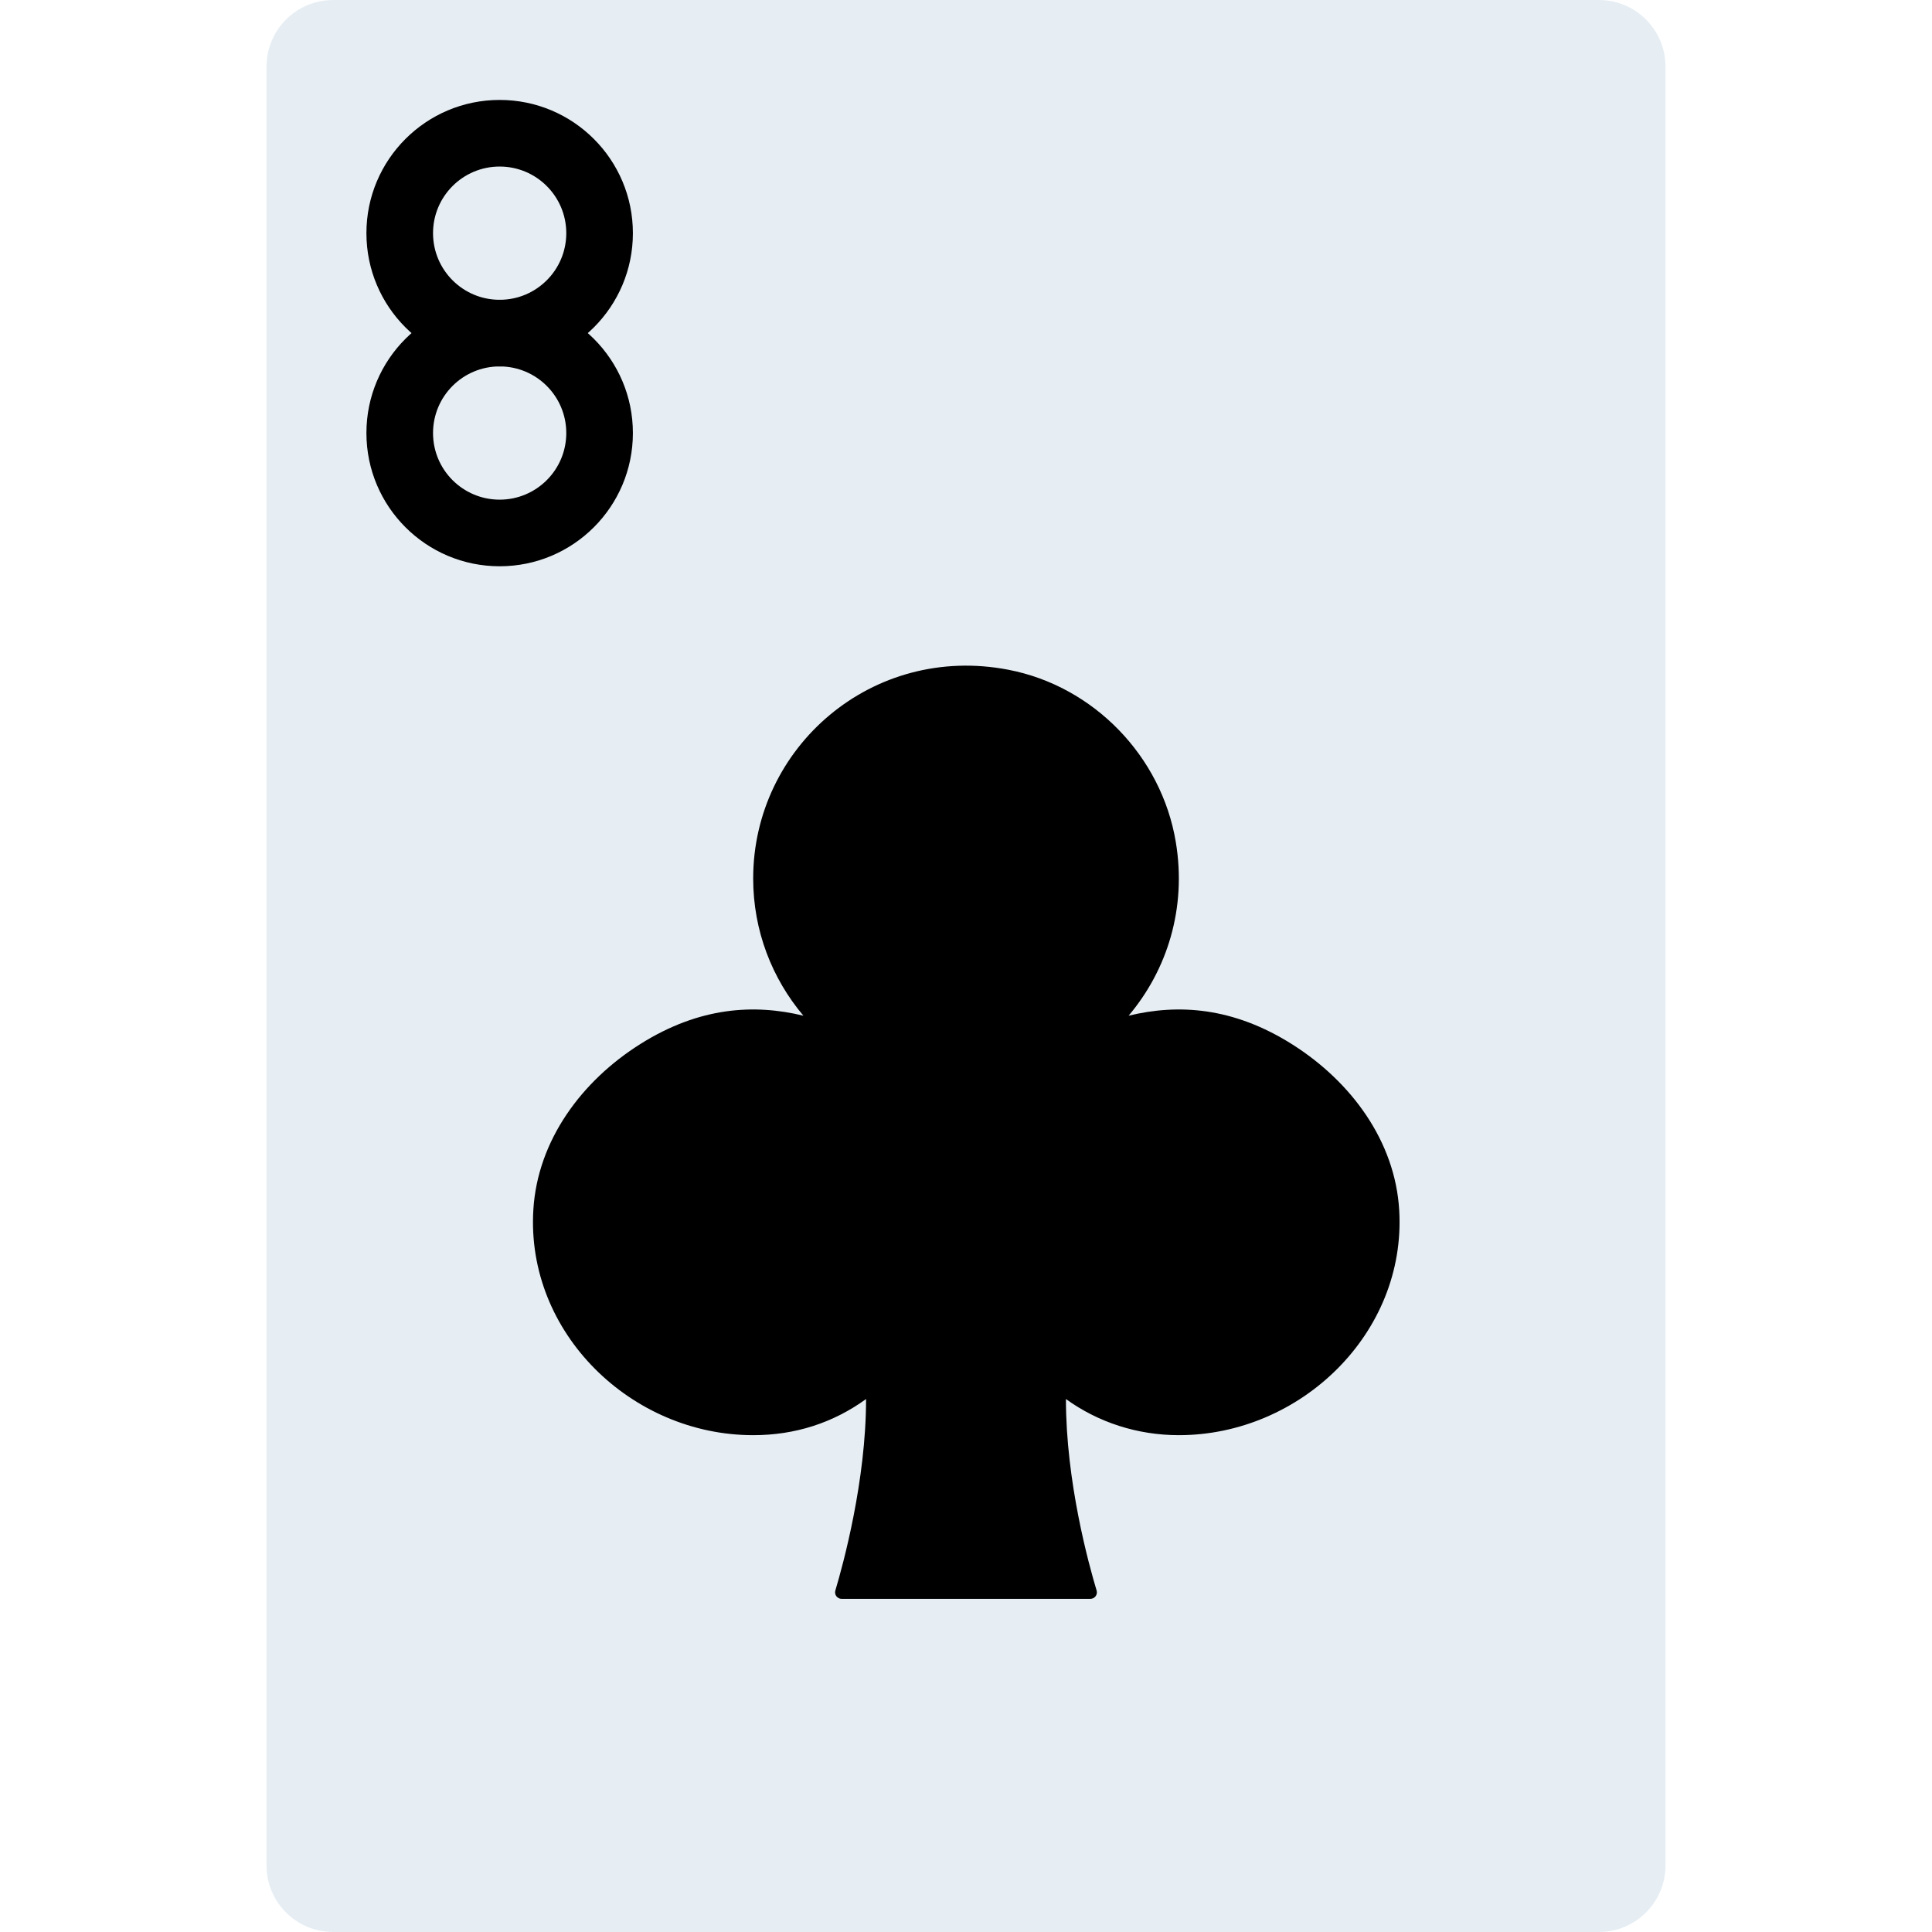
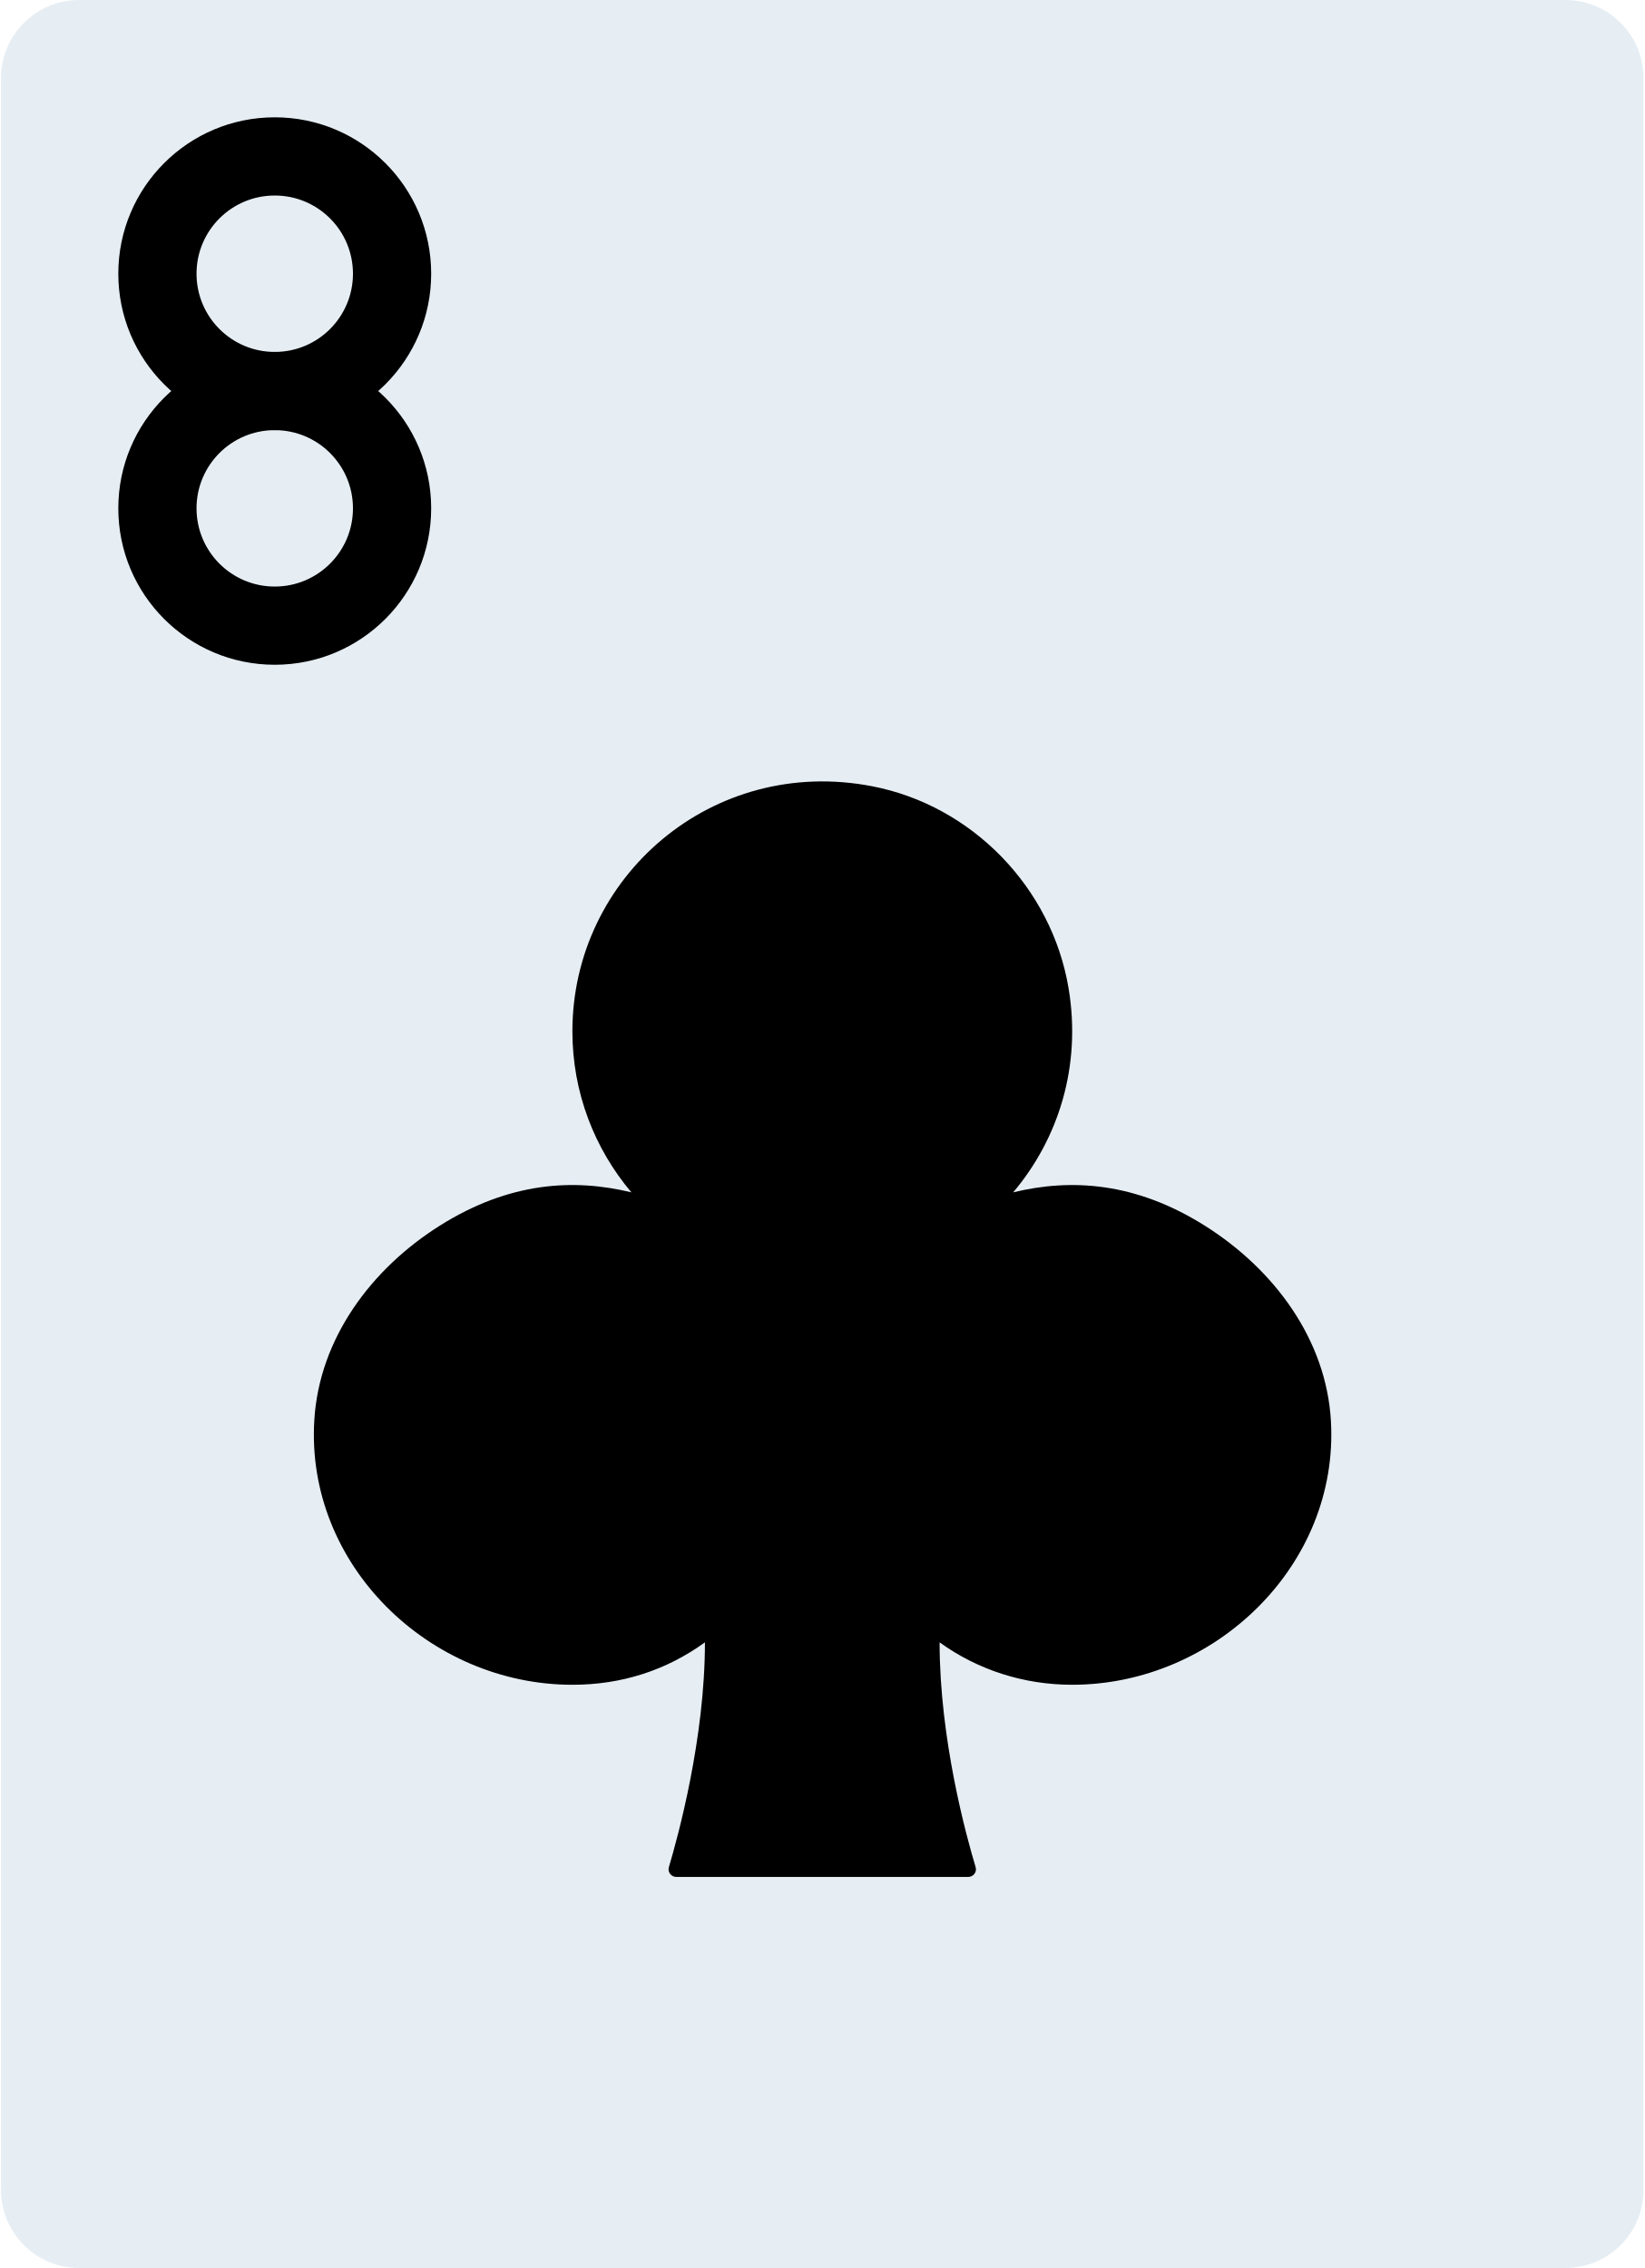
- <svg xmlns="http://www.w3.org/2000/svg" height="800px" width="800px" version="1.1" id="Layer_1" viewBox="0 0 512 512" xml:space="preserve">
-   <g>
-     <path style="fill:#E6EEF4;" d="M423.724,0H88.276c-9.754,0-17.655,7.901-17.655,17.655v476.69c0,9.754,7.901,17.655,17.655,17.655   h335.448c9.754,0,17.655-7.901,17.655-17.655V17.655C441.379,7.901,433.479,0,423.724,0" />
-     <g>
-       <path d="M282.482,370.759c0,21.91,6.047,43.82,8.13,50.732c0.344,1.139-0.521,2.233-1.704,2.233h-65.827    c-1.183,0-2.039-1.095-1.704-2.225c2.074-6.947,8.139-29.096,8.139-50.741c-8.722,6.321-18.803,9.578-29.917,9.578    c-32.274,0-60.275-27.101-58.253-59.78c1.13-18.379,12.835-34.145,28.425-43.926c15.651-9.825,30.164-10.611,43.14-7.459    c-8.298-9.825-13.312-22.502-13.312-36.361c0-34.834,31.576-62.296,67.663-55.314c22.59,4.361,40.545,22.925,44.332,45.612    c2.948,17.602-2.304,33.986-12.5,46.062c13.065-3.169,27.692-2.348,43.467,7.662c15.519,9.852,27.18,25.582,28.248,43.926    c1.889,32.591-26.2,59.577-58.403,59.577C301.444,380.337,291.045,376.947,282.482,370.759" />
-       <path d="M132.414,26.483c-19.503,0-35.31,15.808-35.31,35.31s15.808,35.31,35.31,35.31s35.31-15.808,35.31-35.31    S151.916,26.483,132.414,26.483z M132.414,79.448c-9.752,0-17.655-7.903-17.655-17.655s7.903-17.655,17.655-17.655    s17.655,7.903,17.655,17.655S142.166,79.448,132.414,79.448z" />
-       <path d="M132.414,79.448c-19.503,0-35.31,15.808-35.31,35.31s15.808,35.31,35.31,35.31s35.31-15.808,35.31-35.31    S151.916,79.448,132.414,79.448z M132.414,132.414c-9.752,0-17.655-7.903-17.655-17.655s7.903-17.655,17.655-17.655    s17.655,7.903,17.655,17.655S142.166,132.414,132.414,132.414z" />
-     </g>
-   </g>
+ <svg xmlns="http://www.w3.org/2000/svg" width="580" height="800" viewBox="0 0 580 800" fill="none">
+   <path d="M552.069 0H27.931C12.691 0 0.345 12.345 0.345 27.586V772.414C0.345 787.655 12.691 800 27.931 800H552.069C567.309 800 579.655 787.655 579.655 772.414V27.586C579.655 12.345 567.311 0 552.069 0Z" fill="#E6EEF4" />
+   <path d="M331.378 579.311C331.378 613.545 340.826 647.78 344.081 658.58C344.619 660.359 343.267 662.069 341.419 662.069H238.564C236.716 662.069 235.378 660.358 235.902 658.592C239.142 647.738 248.619 613.13 248.619 579.309C234.991 589.186 219.239 594.275 201.873 594.275C151.445 594.275 107.694 551.93 110.853 500.869C112.619 472.152 130.908 447.517 155.267 432.234C179.722 416.883 202.398 415.655 222.673 420.58C209.708 405.228 201.873 385.42 201.873 363.766C201.873 309.338 251.211 266.428 307.597 277.338C342.894 284.152 370.948 313.158 376.866 348.606C381.472 376.109 373.266 401.709 357.334 420.578C377.748 415.627 400.603 416.909 425.251 432.55C449.5 447.944 467.72 472.522 469.389 501.184C472.341 552.108 428.451 594.273 378.134 594.273C361.006 594.277 344.758 588.98 331.378 579.311Z" fill="black" />
+   <path d="M96.897 41.38C66.423 41.38 41.725 66.08 41.725 96.552C41.725 127.023 66.425 151.723 96.897 151.723C127.369 151.723 152.069 127.023 152.069 96.552C152.069 66.08 127.369 41.38 96.897 41.38ZM96.897 124.138C81.659 124.138 69.311 111.789 69.311 96.552C69.311 81.314 81.659 68.966 96.897 68.966C112.134 68.966 124.483 81.314 124.483 96.552C124.483 111.789 112.134 124.138 96.897 124.138Z" fill="black" />
+   <path d="M96.897 124.138C66.423 124.138 41.725 148.838 41.725 179.309C41.725 209.781 66.425 234.481 96.897 234.481C127.369 234.481 152.069 209.781 152.069 179.309C152.069 148.838 127.369 124.138 96.897 124.138ZM96.897 206.897C81.659 206.897 69.311 194.548 69.311 179.311C69.311 164.073 81.659 151.725 96.897 151.725C112.134 151.725 124.483 164.073 124.483 179.311C124.483 194.548 112.134 206.897 96.897 206.897Z" fill="black" />
</svg>
